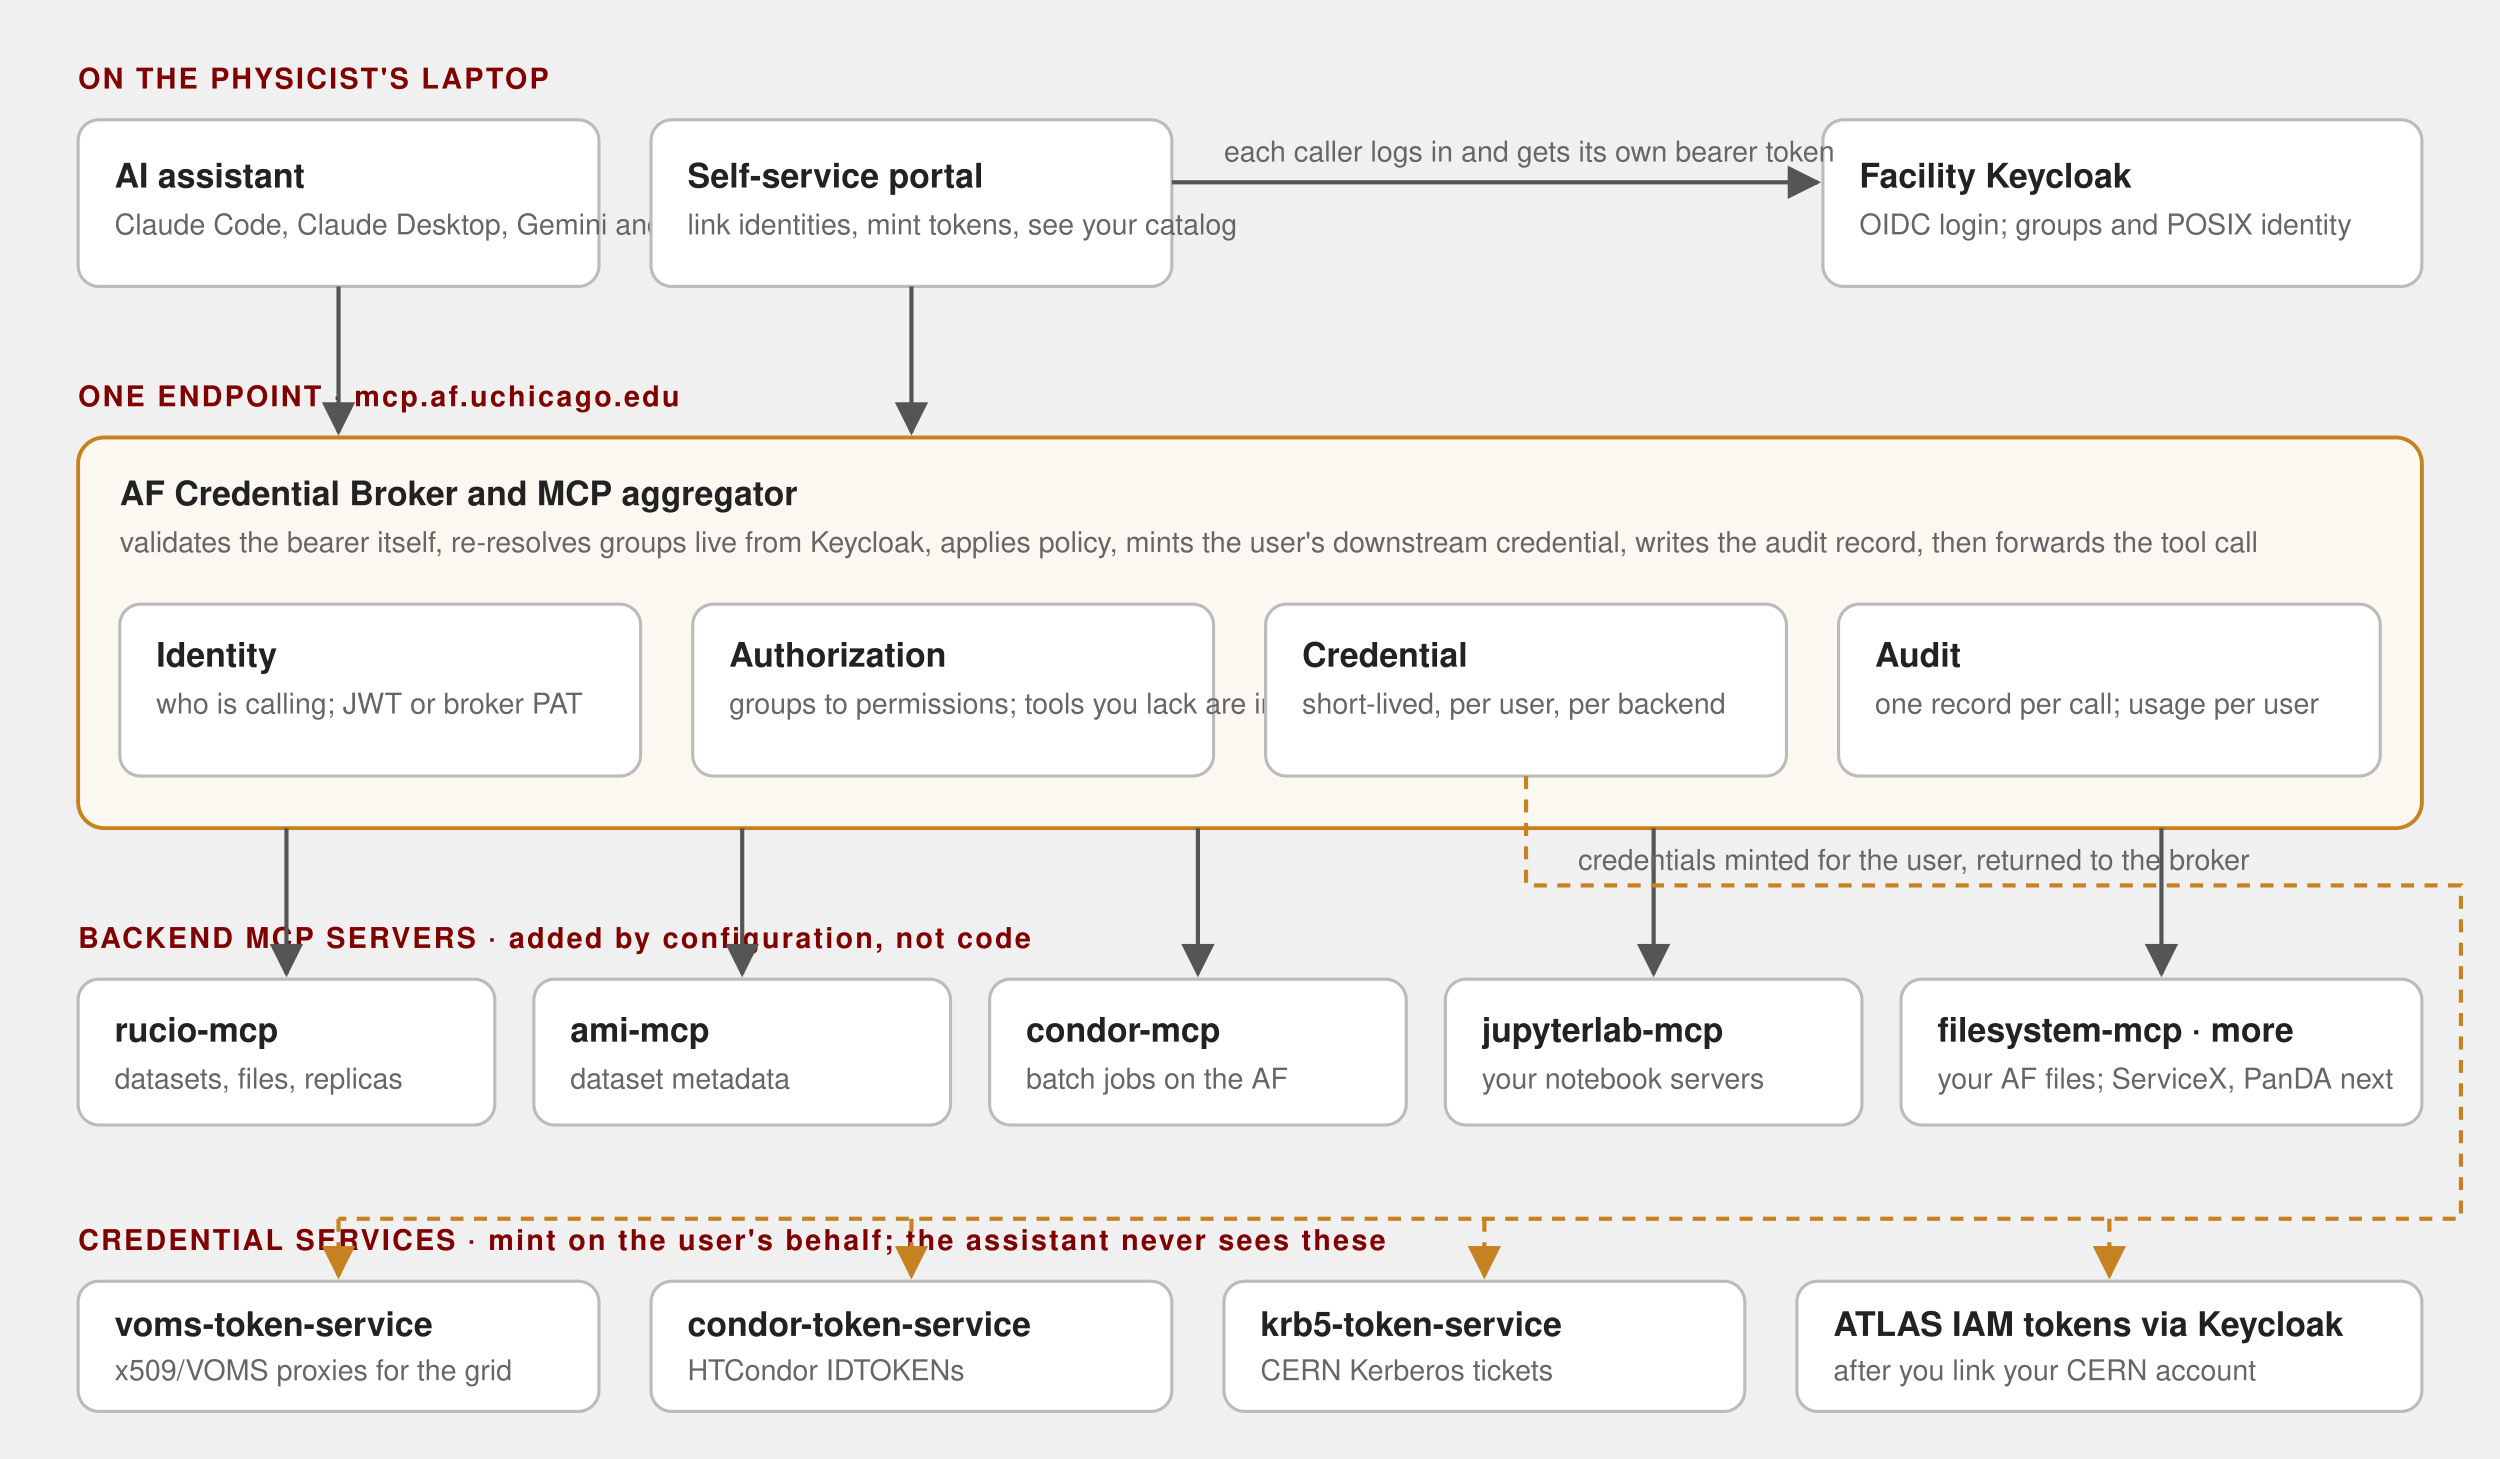
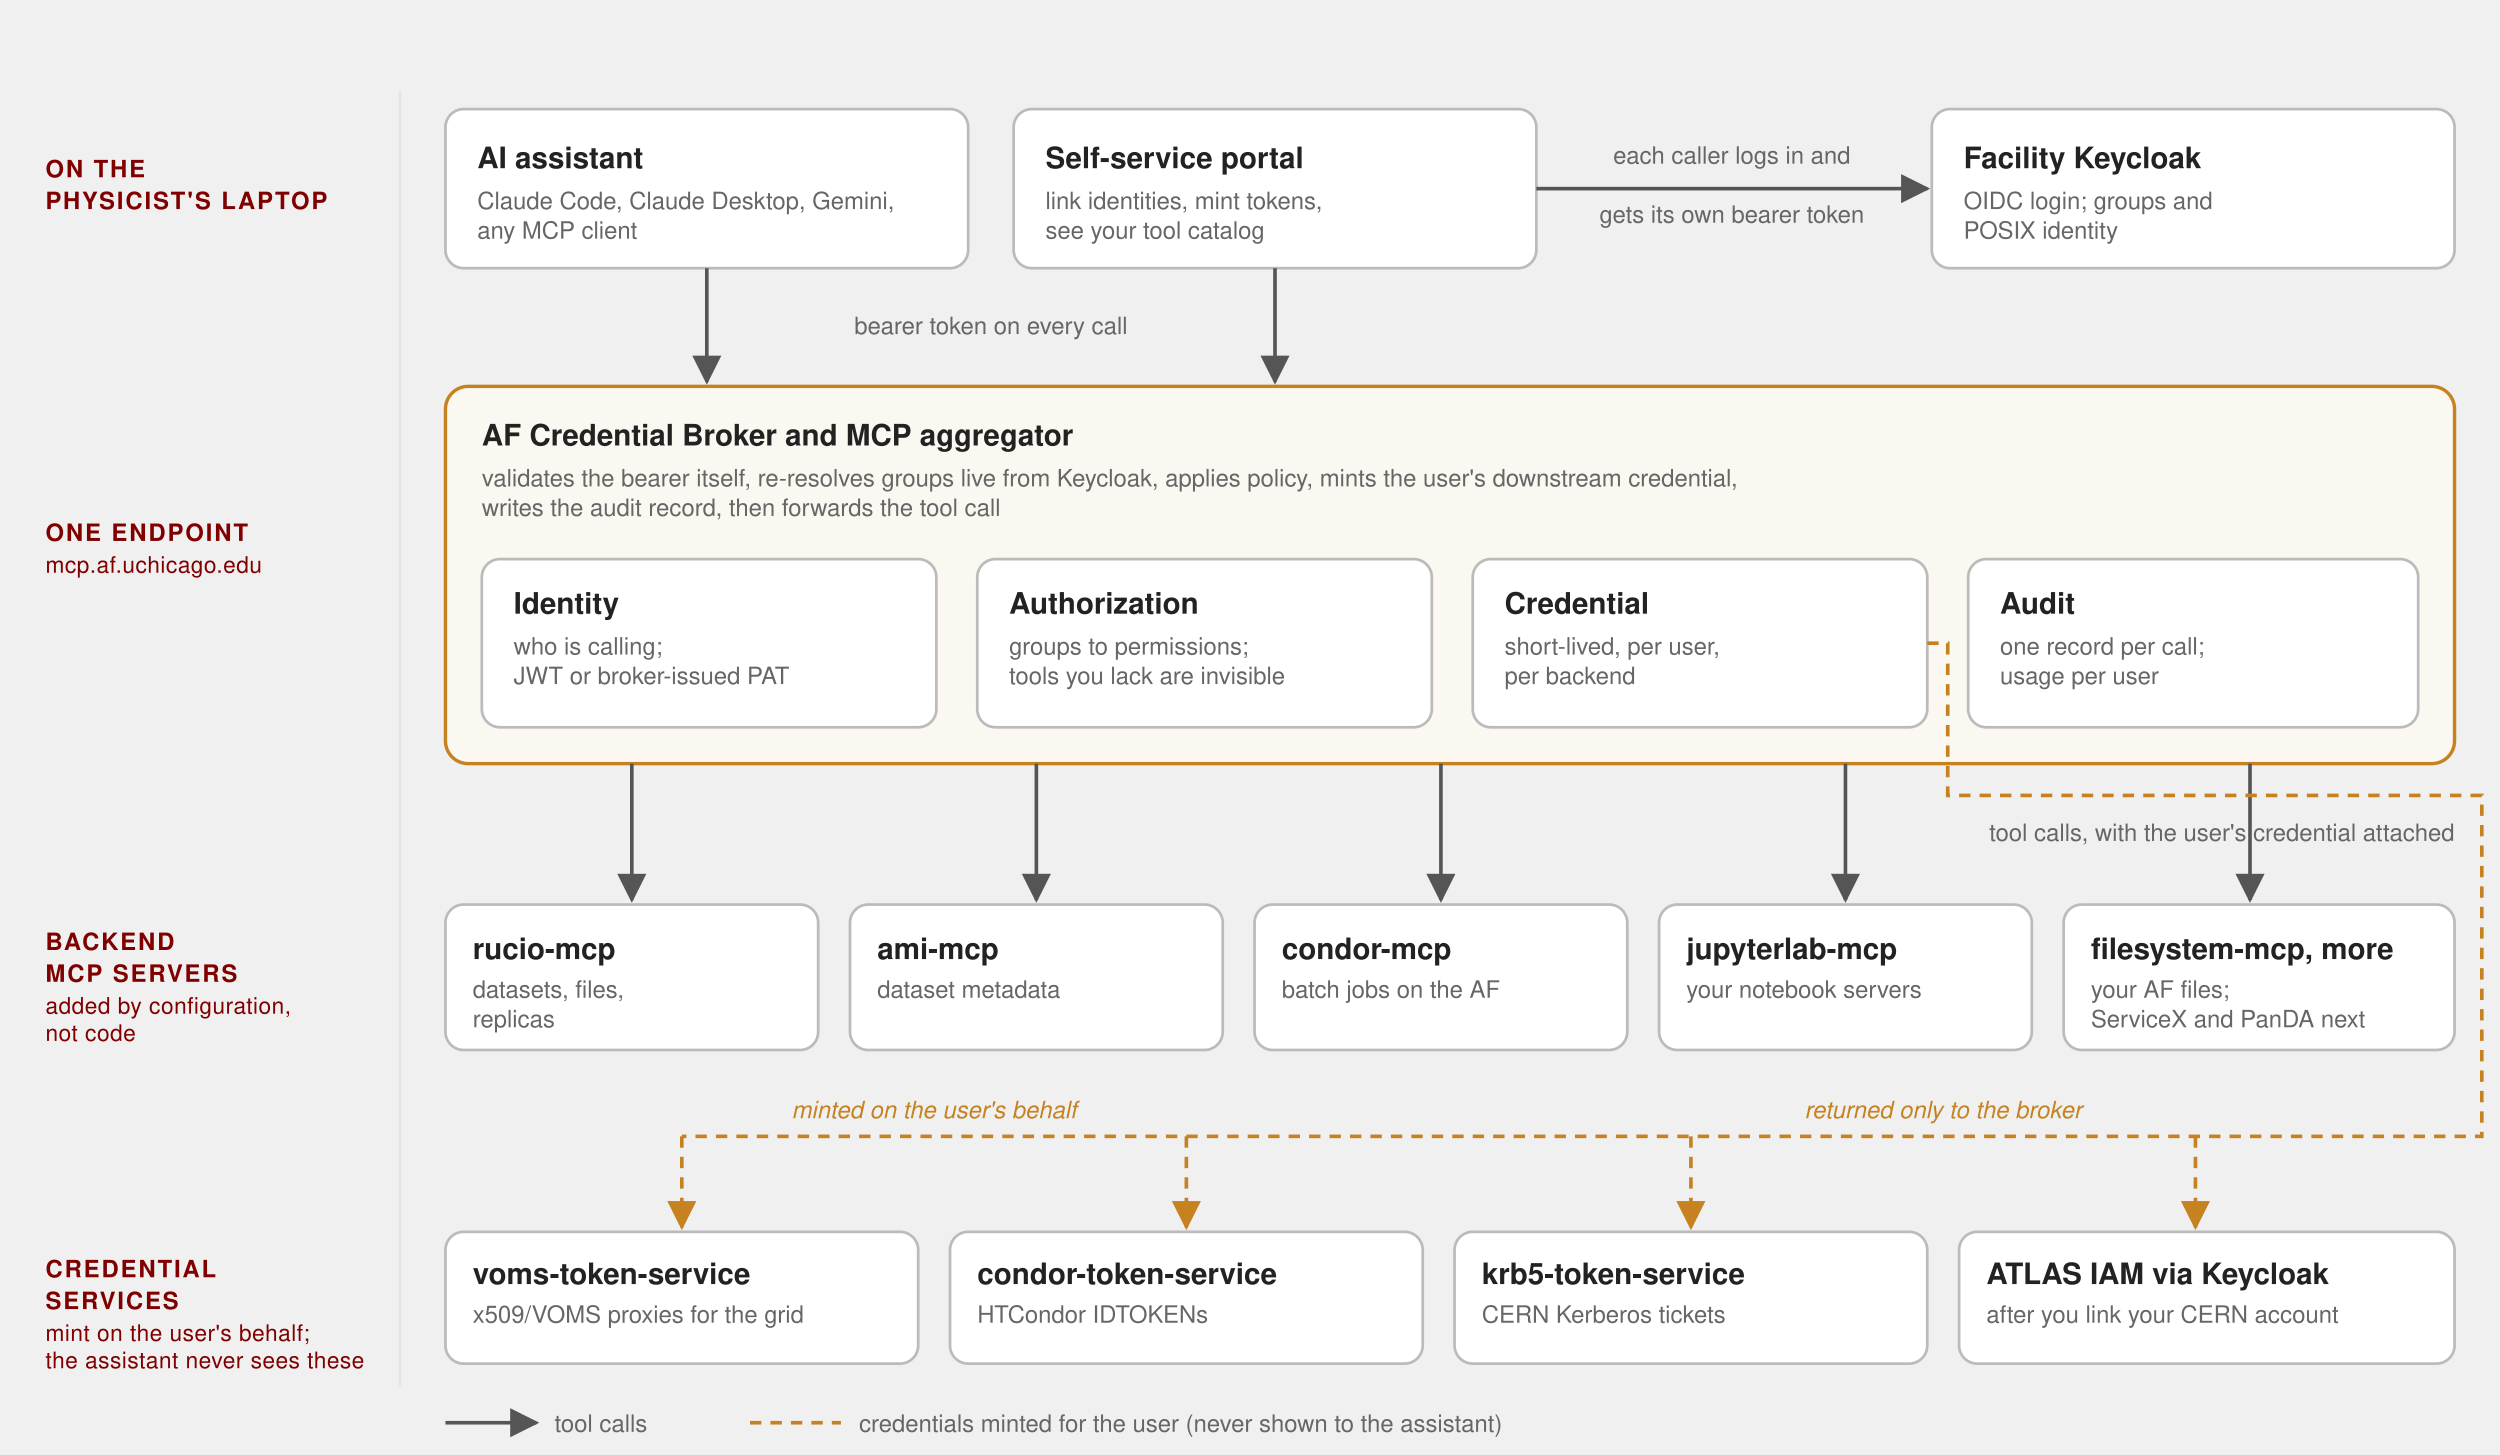
- <svg xmlns="http://www.w3.org/2000/svg" viewBox="0 0 960 560" font-family="Plus Jakarta Sans, Helvetica, Arial, sans-serif" role="img" aria-labelledby="t d">
+ <svg xmlns="http://www.w3.org/2000/svg" viewBox="0 0 1100 640" font-family="Plus Jakarta Sans, Helvetica, Arial, sans-serif" role="img" aria-labelledby="t d">
  <defs>
    <marker id="arr" viewBox="0 0 10 10" refX="9" refY="5" markerWidth="8" markerHeight="8" orient="auto-start-reverse">
      <path d="M0 0L10 5L0 10z" fill="#555" />
    </marker>
    <marker id="arr2" viewBox="0 0 10 10" refX="9" refY="5" markerWidth="8" markerHeight="8" orient="auto-start-reverse">
      <path d="M0 0L10 5L0 10z" fill="#C68220" />
    </marker>
  </defs>
  <style>
    .box{fill:#fff;stroke:#bbb;stroke-width:1.2;rx:8}
    .lab{font-size:13px;fill:#222;font-weight:600}
-     .sub{font-size:11px;fill:#666}
+     .sub{font-size:10.5px;fill:#666}
    .flow{stroke:#555;stroke-width:1.6;fill:none;marker-end:url(#arr)}
-     .cred{stroke:#C68220;stroke-width:1.6;fill:none;stroke-dasharray:5 4;marker-end:url(#arr2)}
-     .zone{font-size:11px;fill:#800000;font-weight:600;letter-spacing:.08em}
+     .cred{stroke:#C68220;stroke-width:1.6;fill:none;stroke-dasharray:5 4}
+     .credarr{stroke:#C68220;stroke-width:1.6;fill:none;stroke-dasharray:5 4;marker-end:url(#arr2)}
+     .zone{font-size:10.5px;fill:#800000;font-weight:700;letter-spacing:.08em}
+     .zonesub{font-size:10px;fill:#800000;font-weight:400;letter-spacing:.02em}
+     .note{font-size:10.5px;fill:#C68220;font-style:italic}
+     .colrule{stroke:#e5e5e5;stroke-width:1}
  </style>
-   <text class="zone" x="30" y="34">ON THE PHYSICIST'S LAPTOP</text>
-   <rect class="box" x="30" y="46" width="200" height="64" />
-   <text class="lab" x="44" y="72">AI assistant</text>
-   <text class="sub" x="44" y="90">Claude Code, Claude Desktop, Gemini and more</text>
-   <rect class="box" x="250" y="46" width="200" height="64" />
-   <text class="lab" x="264" y="72">Self-service portal</text>
-   <text class="sub" x="264" y="90">link identities, mint tokens, see your catalog</text>
-   <rect class="box" x="700" y="46" width="230" height="64" />
-   <text class="lab" x="714" y="72">Facility Keycloak</text>
-   <text class="sub" x="714" y="90">OIDC login; groups and POSIX identity</text>
-   <path class="flow" d="M450 70 H698" />
-   <text class="sub" x="470" y="62">each caller logs in and gets its own bearer token</text>
-   <text class="zone" x="30" y="156">ONE ENDPOINT  ·  mcp.af.uchicago.edu</text>
-   <rect x="30" y="168" width="900" height="150" fill="#fbf7f1" stroke="#C68220" stroke-width="1.5" rx="10" />
-   <text class="lab" x="46" y="194" font-size="15">AF Credential Broker and MCP aggregator</text>
-   <text class="sub" x="46" y="212">validates the bearer itself, re-resolves groups live from Keycloak, applies policy, mints the user's downstream credential, writes the audit record, then forwards the tool call</text>
+   <line class="colrule" x1="176" y1="40" x2="176" y2="610" />
+   <text class="zone" x="20" y="78">ON THE</text>
+   <text class="zone" x="20" y="92">PHYSICIST'S LAPTOP</text>
+   <text class="zone" x="20" y="238">ONE ENDPOINT</text>
+   <text class="zonesub" x="20" y="252">mcp.af.uchicago.edu</text>
+   <text class="zone" x="20" y="418">BACKEND</text>
+   <text class="zone" x="20" y="432">MCP SERVERS</text>
+   <text class="zonesub" x="20" y="446">added by configuration,</text>
+   <text class="zonesub" x="20" y="458">not code</text>
+   <text class="zone" x="20" y="562">CREDENTIAL</text>
+   <text class="zone" x="20" y="576">SERVICES</text>
+   <text class="zonesub" x="20" y="590">mint on the user's behalf;</text>
+   <text class="zonesub" x="20" y="602">the assistant never sees these</text>
+   <rect class="box" x="196" y="48" width="230" height="70" />
+   <text class="lab" x="210" y="74">AI assistant</text>
+   <text class="sub" x="210" y="92">Claude Code, Claude Desktop, Gemini,</text>
+   <text class="sub" x="210" y="105">any MCP client</text>
+   <rect class="box" x="446" y="48" width="230" height="70" />
+   <text class="lab" x="460" y="74">Self-service portal</text>
+   <text class="sub" x="460" y="92">link identities, mint tokens,</text>
+   <text class="sub" x="460" y="105">see your tool catalog</text>
+   <rect class="box" x="850" y="48" width="230" height="70" />
+   <text class="lab" x="864" y="74">Facility Keycloak</text>
+   <text class="sub" x="864" y="92">OIDC login; groups and</text>
+   <text class="sub" x="864" y="105">POSIX identity</text>
+   <path class="flow" d="M676 83 H848" />
+   <text class="sub" x="762" y="72" text-anchor="middle">each caller logs in and</text>
+   <text class="sub" x="762" y="98" text-anchor="middle">gets its own bearer token</text>
+   <path class="flow" d="M311 118 V168" />
+   <path class="flow" d="M561 118 V168" />
+   <text class="sub" x="436" y="147" text-anchor="middle">bearer token on every call</text>
+   <rect x="196" y="170" width="884" height="166" fill="#fbf7f1" stroke="#C68220" stroke-width="1.5" rx="10" />
+   <text class="lab" x="212" y="196" font-size="15">AF Credential Broker and MCP aggregator</text>
+   <text class="sub" x="212" y="214">validates the bearer itself, re-resolves groups live from Keycloak, applies policy, mints the user's downstream credential,</text>
+   <text class="sub" x="212" y="227">writes the audit record, then forwards the tool call</text>
  <g>
-     <rect class="box" x="46" y="232" width="200" height="66" />
-     <text class="lab" x="60" y="256">Identity</text>
-     <text class="sub" x="60" y="274">who is calling; JWT or broker PAT</text>
-     <rect class="box" x="266" y="232" width="200" height="66" />
-     <text class="lab" x="280" y="256">Authorization</text>
-     <text class="sub" x="280" y="274">groups to permissions; tools you lack are invisible</text>
-     <rect class="box" x="486" y="232" width="200" height="66" />
-     <text class="lab" x="500" y="256">Credential</text>
-     <text class="sub" x="500" y="274">short-lived, per user, per backend</text>
-     <rect class="box" x="706" y="232" width="208" height="66" />
-     <text class="lab" x="720" y="256">Audit</text>
-     <text class="sub" x="720" y="274">one record per call; usage per user</text>
+     <rect class="box" x="212" y="246" width="200" height="74" />
+     <text class="lab" x="226" y="270">Identity</text>
+     <text class="sub" x="226" y="288">who is calling;</text>
+     <text class="sub" x="226" y="301">JWT or broker-issued PAT</text>
+     <rect class="box" x="430" y="246" width="200" height="74" />
+     <text class="lab" x="444" y="270">Authorization</text>
+     <text class="sub" x="444" y="288">groups to permissions;</text>
+     <text class="sub" x="444" y="301">tools you lack are invisible</text>
+     <rect class="box" x="648" y="246" width="200" height="74" />
+     <text class="lab" x="662" y="270">Credential</text>
+     <text class="sub" x="662" y="288">short-lived, per user,</text>
+     <text class="sub" x="662" y="301">per backend</text>
+     <rect class="box" x="866" y="246" width="198" height="74" />
+     <text class="lab" x="880" y="270">Audit</text>
+     <text class="sub" x="880" y="288">one record per call;</text>
+     <text class="sub" x="880" y="301">usage per user</text>
  </g>
-   <path class="flow" d="M130 110 V166" />
-   <path class="flow" d="M350 110 V166" />
-   <text class="zone" x="30" y="364">BACKEND MCP SERVERS  ·  added by configuration, not code</text>
+   <path class="flow" d="M278 336 V396" />
+   <path class="flow" d="M456 336 V396" />
+   <path class="flow" d="M634 336 V396" />
+   <path class="flow" d="M812 336 V396" />
+   <path class="flow" d="M990 336 V396" />
+   <text class="sub" x="1080" y="370" text-anchor="end">tool calls, with the user's credential attached</text>
  <g>
-     <rect class="box" x="30" y="376" width="160" height="56" />
-     <text class="lab" x="44" y="400">rucio-mcp</text>
-     <text class="sub" x="44" y="418">datasets, files, replicas</text>
-     <rect class="box" x="205" y="376" width="160" height="56" />
-     <text class="lab" x="219" y="400">ami-mcp</text>
-     <text class="sub" x="219" y="418">dataset metadata</text>
-     <rect class="box" x="380" y="376" width="160" height="56" />
-     <text class="lab" x="394" y="400">condor-mcp</text>
-     <text class="sub" x="394" y="418">batch jobs on the AF</text>
-     <rect class="box" x="555" y="376" width="160" height="56" />
-     <text class="lab" x="569" y="400">jupyterlab-mcp</text>
-     <text class="sub" x="569" y="418">your notebook servers</text>
-     <rect class="box" x="730" y="376" width="200" height="56" />
-     <text class="lab" x="744" y="400">filesystem-mcp  ·  more</text>
-     <text class="sub" x="744" y="418">your AF files; ServiceX, PanDA next</text>
+     <rect class="box" x="196" y="398" width="164" height="64" />
+     <text class="lab" x="208" y="422">rucio-mcp</text>
+     <text class="sub" x="208" y="439">datasets, files,</text>
+     <text class="sub" x="208" y="452">replicas</text>
+     <rect class="box" x="374" y="398" width="164" height="64" />
+     <text class="lab" x="386" y="422">ami-mcp</text>
+     <text class="sub" x="386" y="439">dataset metadata</text>
+     <rect class="box" x="552" y="398" width="164" height="64" />
+     <text class="lab" x="564" y="422">condor-mcp</text>
+     <text class="sub" x="564" y="439">batch jobs on the AF</text>
+     <rect class="box" x="730" y="398" width="164" height="64" />
+     <text class="lab" x="742" y="422">jupyterlab-mcp</text>
+     <text class="sub" x="742" y="439">your notebook servers</text>
+     <rect class="box" x="908" y="398" width="172" height="64" />
+     <text class="lab" x="920" y="422">filesystem-mcp, more</text>
+     <text class="sub" x="920" y="439">your AF files;</text>
+     <text class="sub" x="920" y="452">ServiceX and PanDA next</text>
  </g>
-   <path class="flow" d="M110 318 V374" />
-   <path class="flow" d="M285 318 V374" />
-   <path class="flow" d="M460 318 V374" />
-   <path class="flow" d="M635 318 V374" />
-   <path class="flow" d="M830 318 V374" />
-   <text class="zone" x="30" y="480">CREDENTIAL SERVICES  ·  mint on the user's behalf; the assistant never sees these</text>
+   <path class="cred" d="M848 283 H857 V350 H1092 V500 H300" />
+   <path class="credarr" d="M300 500 V540" />
+   <path class="credarr" d="M522 500 V540" />
+   <path class="credarr" d="M744 500 V540" />
+   <path class="credarr" d="M966 500 V540" />
+   <text class="note" x="411" y="492" text-anchor="middle">minted on the user's behalf</text>
+   <text class="note" x="855" y="492" text-anchor="middle">returned only to the broker</text>
  <g>
-     <rect class="box" x="30" y="492" width="200" height="50" />
-     <text class="lab" x="44" y="513">voms-token-service</text>
-     <text class="sub" x="44" y="530">x509/VOMS proxies for the grid</text>
-     <rect class="box" x="250" y="492" width="200" height="50" />
-     <text class="lab" x="264" y="513">condor-token-service</text>
-     <text class="sub" x="264" y="530">HTCondor IDTOKENs</text>
-     <rect class="box" x="470" y="492" width="200" height="50" />
-     <text class="lab" x="484" y="513">krb5-token-service</text>
-     <text class="sub" x="484" y="530">CERN Kerberos tickets</text>
-     <rect class="box" x="690" y="492" width="240" height="50" />
-     <text class="lab" x="704" y="513">ATLAS IAM tokens via Keycloak</text>
-     <text class="sub" x="704" y="530">after you link your CERN account</text>
+     <rect class="box" x="196" y="542" width="208" height="58" />
+     <text class="lab" x="208" y="565">voms-token-service</text>
+     <text class="sub" x="208" y="582">x509/VOMS proxies for the grid</text>
+     <rect class="box" x="418" y="542" width="208" height="58" />
+     <text class="lab" x="430" y="565">condor-token-service</text>
+     <text class="sub" x="430" y="582">HTCondor IDTOKENs</text>
+     <rect class="box" x="640" y="542" width="208" height="58" />
+     <text class="lab" x="652" y="565">krb5-token-service</text>
+     <text class="sub" x="652" y="582">CERN Kerberos tickets</text>
+     <rect class="box" x="862" y="542" width="218" height="58" />
+     <text class="lab" x="874" y="565">ATLAS IAM via Keycloak</text>
+     <text class="sub" x="874" y="582">after you link your CERN account</text>
  </g>
-   <path d="M586 298 V340 H945 V468 H130" fill="none" stroke="#C68220" stroke-width="1.6" stroke-dasharray="5 4" />
-   <path class="cred" d="M130 468 V490" />
-   <path class="cred" d="M350 468 V490" />
-   <path class="cred" d="M570 468 V490" />
-   <path class="cred" d="M810 468 V490" />
-   <text class="sub" x="606" y="334" fill="#C68220">credentials minted for the user, returned to the broker</text>
+   <line class="flow" x1="196" y1="626" x2="236" y2="626" />
+   <text class="sub" x="244" y="630">tool calls</text>
+   <line class="cred" x1="330" y1="626" x2="370" y2="626" />
+   <text class="sub" x="378" y="630">credentials minted for the user (never shown to the assistant)</text>
</svg>
